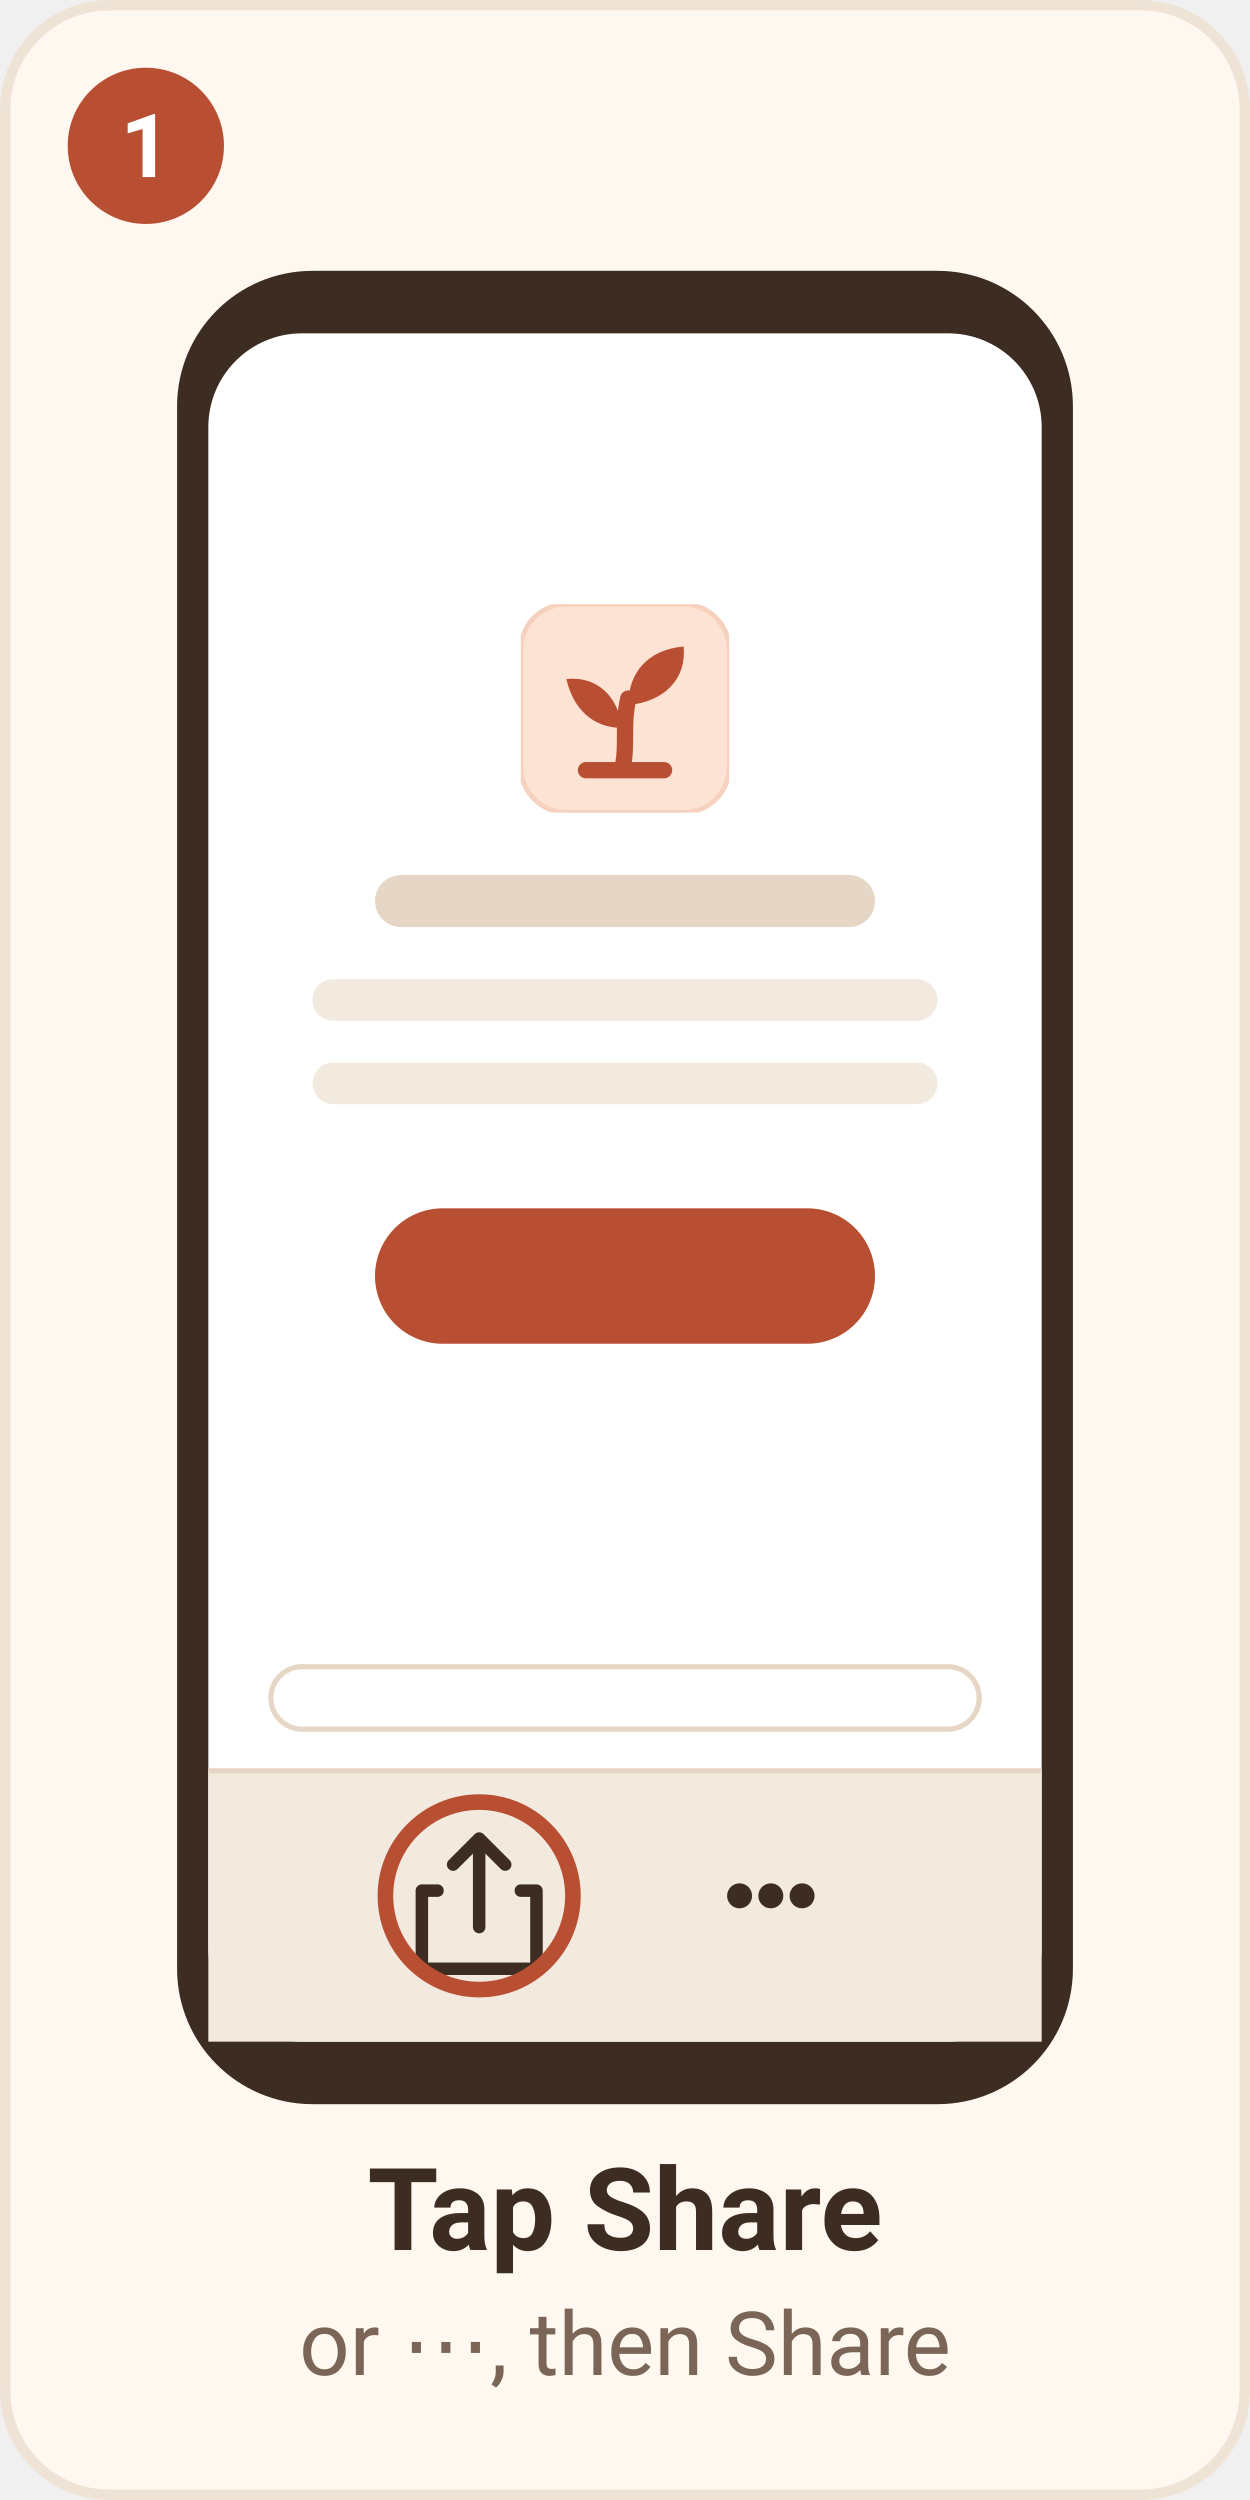
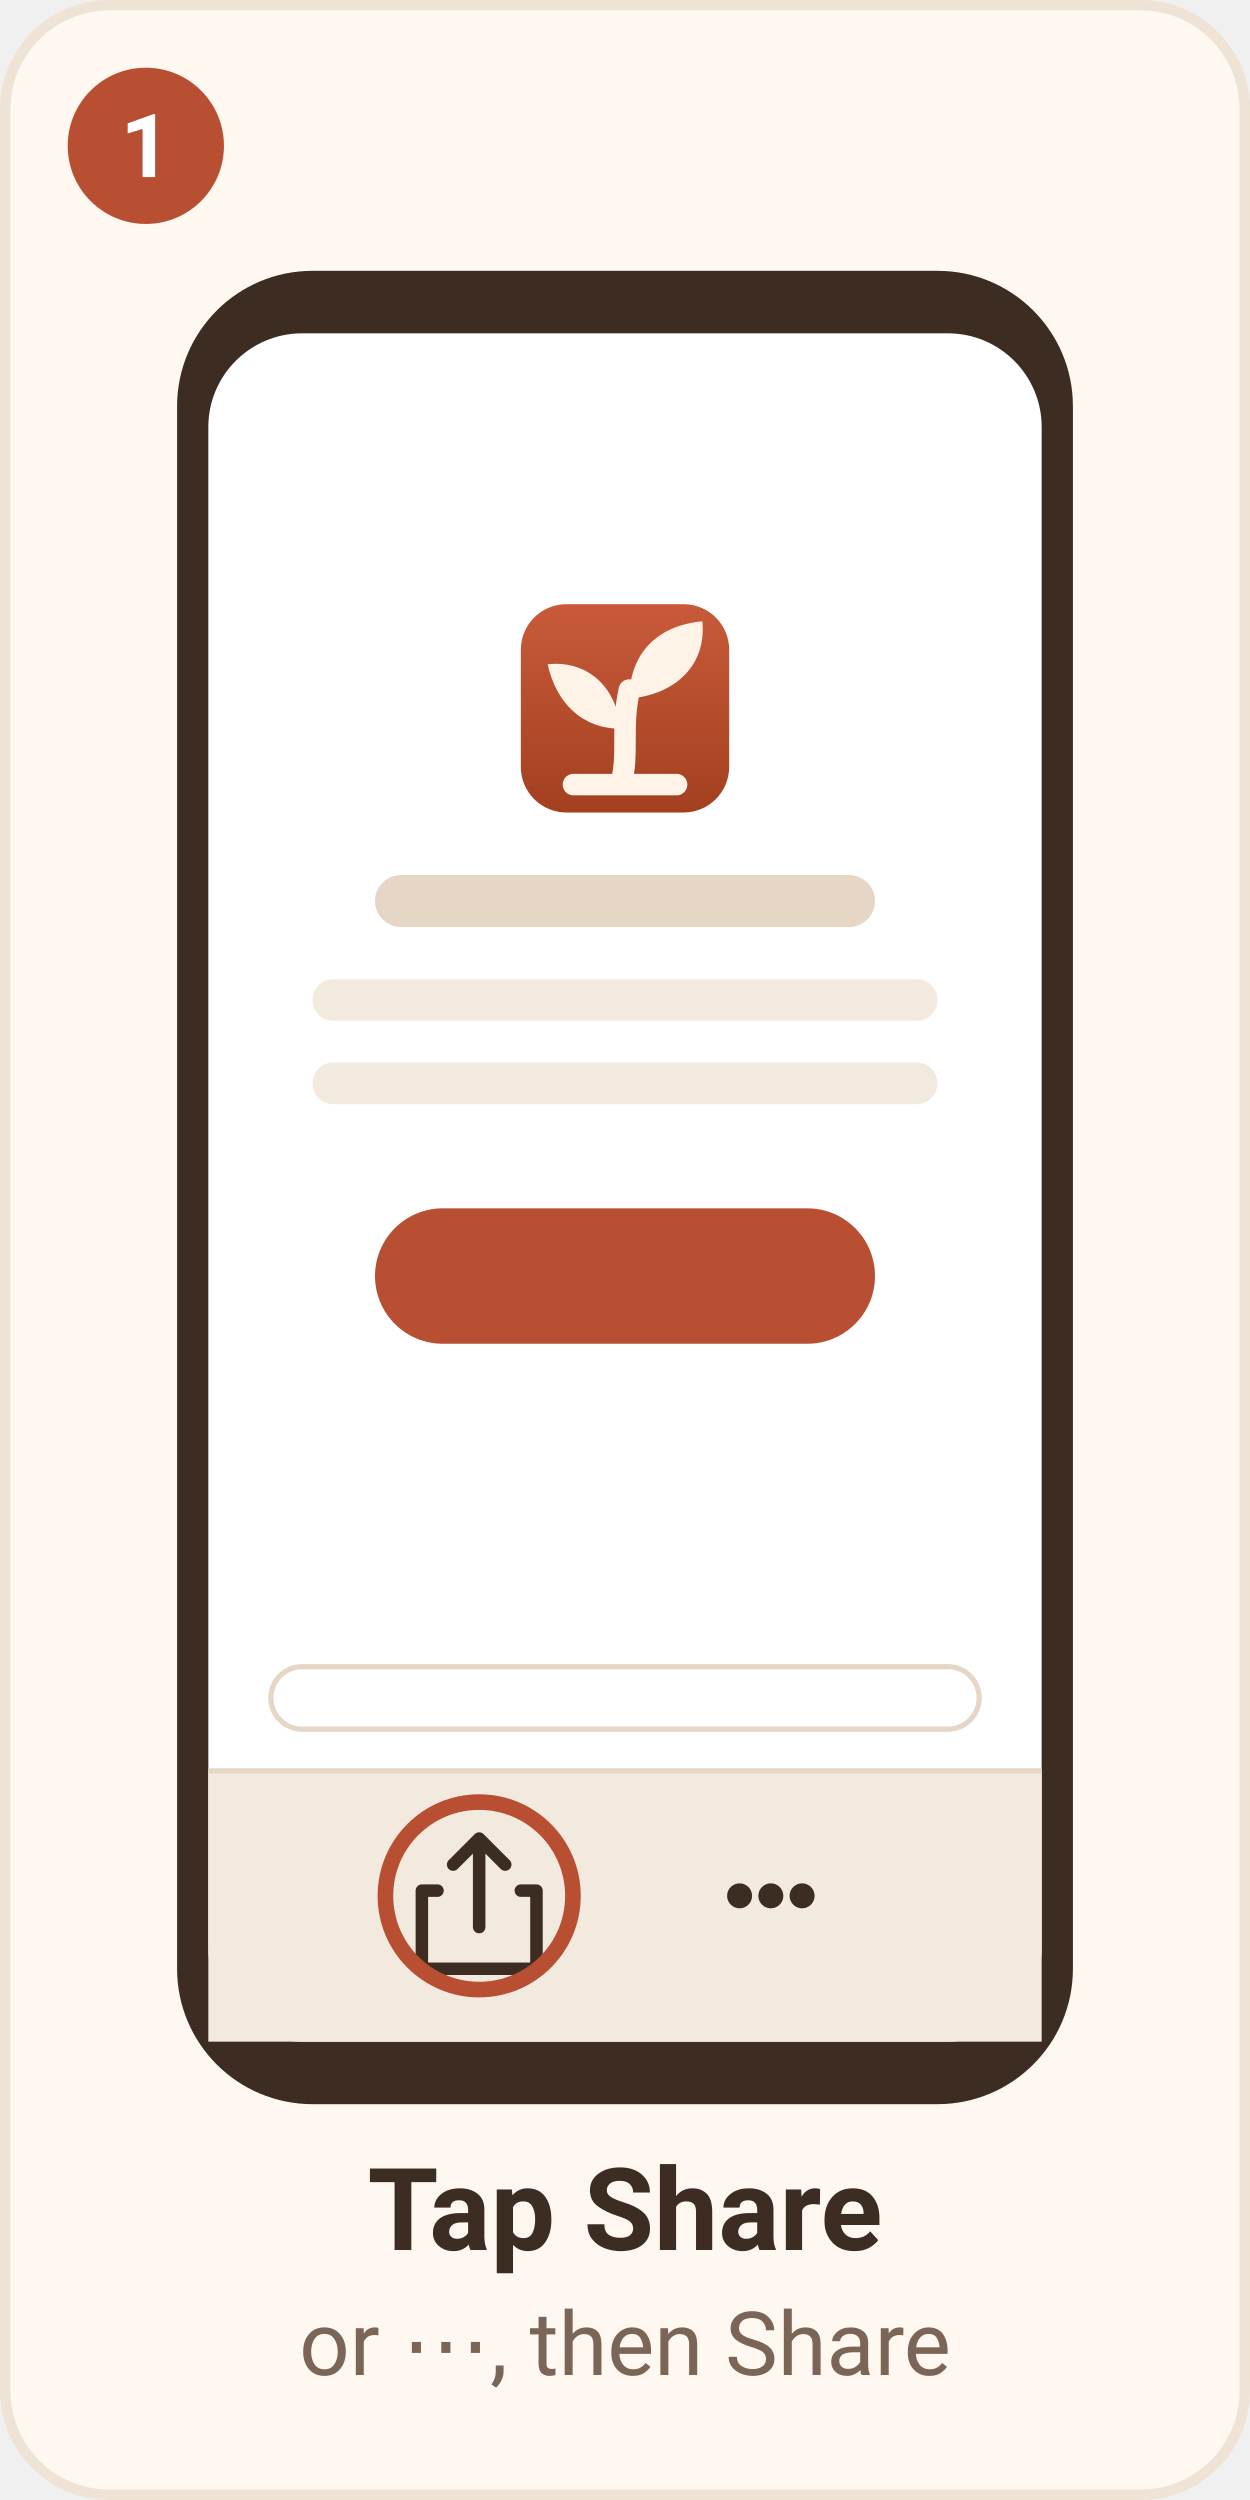
<svg xmlns="http://www.w3.org/2000/svg" width="240" height="480" viewBox="0 0 240 480" role="img" aria-label="iPhone, step 1: in Safari, tap the Share button in the toolbar (or the ⋯ button, then Share)">
  <defs>
    <symbol id="k" viewBox="0 0 64 64">
-       <rect width="64" height="64" rx="14" fill="#FDE3D3" stroke="#F6D2BE" stroke-width="1.5" />
-       <path d="M20 51 L44 51 M31 51 C33 44 31 38 33 29" fill="none" stroke="#B84F33" stroke-width="5" stroke-linecap="round" />
-       <path d="M31 38 C22 38 16 32 14 23 C23 22 30 28 31 38 Z M33 31 C33 21 39 14 50 13 C51 23 44 30 33 31 Z" fill="#B84F33" />
+       <linearGradient id="kg" x1="0" y1="0" x2="0" y2="1">
+         <stop offset="0" stop-color="#C85A3A" />
+         <stop offset="1" stop-color="#A3401F" />
+       </linearGradient>
+       <rect width="64" height="64" rx="14" fill="url(#kg)" />
+       <g transform="translate(32 32) scale(1.32) translate(-32 -33.25)">
+         <path d="M20 51 L44 51 M31 51 C33 44 31 38 33 29" fill="none" stroke="#FFF3E8" stroke-width="5" stroke-linecap="round" />
+         <path d="M31 38 C22 38 16 32 14 23 C23 22 30 28 31 38 Z M33 31 C33 21 39 14 50 13 C51 23 44 30 33 31 Z" fill="#FFF3E8" />
+       </g>
    </symbol>
  </defs>
  <g font-family="system-ui,-apple-system,'Segoe UI',Roboto,sans-serif" fill="#3D2C22">
    <rect x="1" y="1" width="238" height="478" rx="20" fill="#FFF8F0" stroke="#EFE3D6" stroke-width="2" />
    <circle cx="28" cy="28" r="15" fill="#B84F33" />
    <text x="28" y="34" font-size="17" text-anchor="middle" font-weight="700" fill="#FFFFFF">1</text>
    <rect x="34" y="52" width="172" height="352" rx="26" fill="#3D2C22" />
    <rect x="40" y="64" width="160" height="328" rx="18" fill="#FFFFFF" />
    <use href="#k" x="100" y="116" width="40" height="40" />
    <rect x="72" y="168" width="96" height="10" rx="5" fill="#E6D6C6" />
    <rect x="60" y="188" width="120" height="8" rx="4" fill="#F3EADF" />
    <rect x="60" y="204" width="120" height="8" rx="4" fill="#F3EADF" />
    <rect x="72" y="232" width="96" height="26" rx="13" fill="#B84F33" />
    <rect x="40" y="340" width="160" height="52" fill="#F3EADF" />
    <path d="M40 340 h160" stroke="#E6D6C6" />
    <rect x="52" y="320" width="136" height="12" rx="6" fill="#FFFFFF" stroke="#E6D6C6" />
    <g fill="none" stroke="#3D2C22" stroke-width="2.4" stroke-linecap="round" stroke-linejoin="round">
      <path d="M84 363 h-3 v15 h22 v-15 h-3" />
      <path d="M92 370 V353 M87 358 L92 353 L97 358" />
    </g>
    <circle cx="92" cy="364" r="18" fill="none" stroke="#B84F33" stroke-width="3" />
    <circle cx="142" cy="364" r="2.4" fill="#3D2C22" />
    <circle cx="148" cy="364" r="2.4" fill="#3D2C22" />
    <circle cx="154" cy="364" r="2.4" fill="#3D2C22" />
    <text x="120" y="432" font-size="22" text-anchor="middle" font-weight="700">Tap Share</text>
    <text x="120" y="456" font-size="17" text-anchor="middle" fill="#7A6556">or ⋯, then Share</text>
  </g>
</svg>
